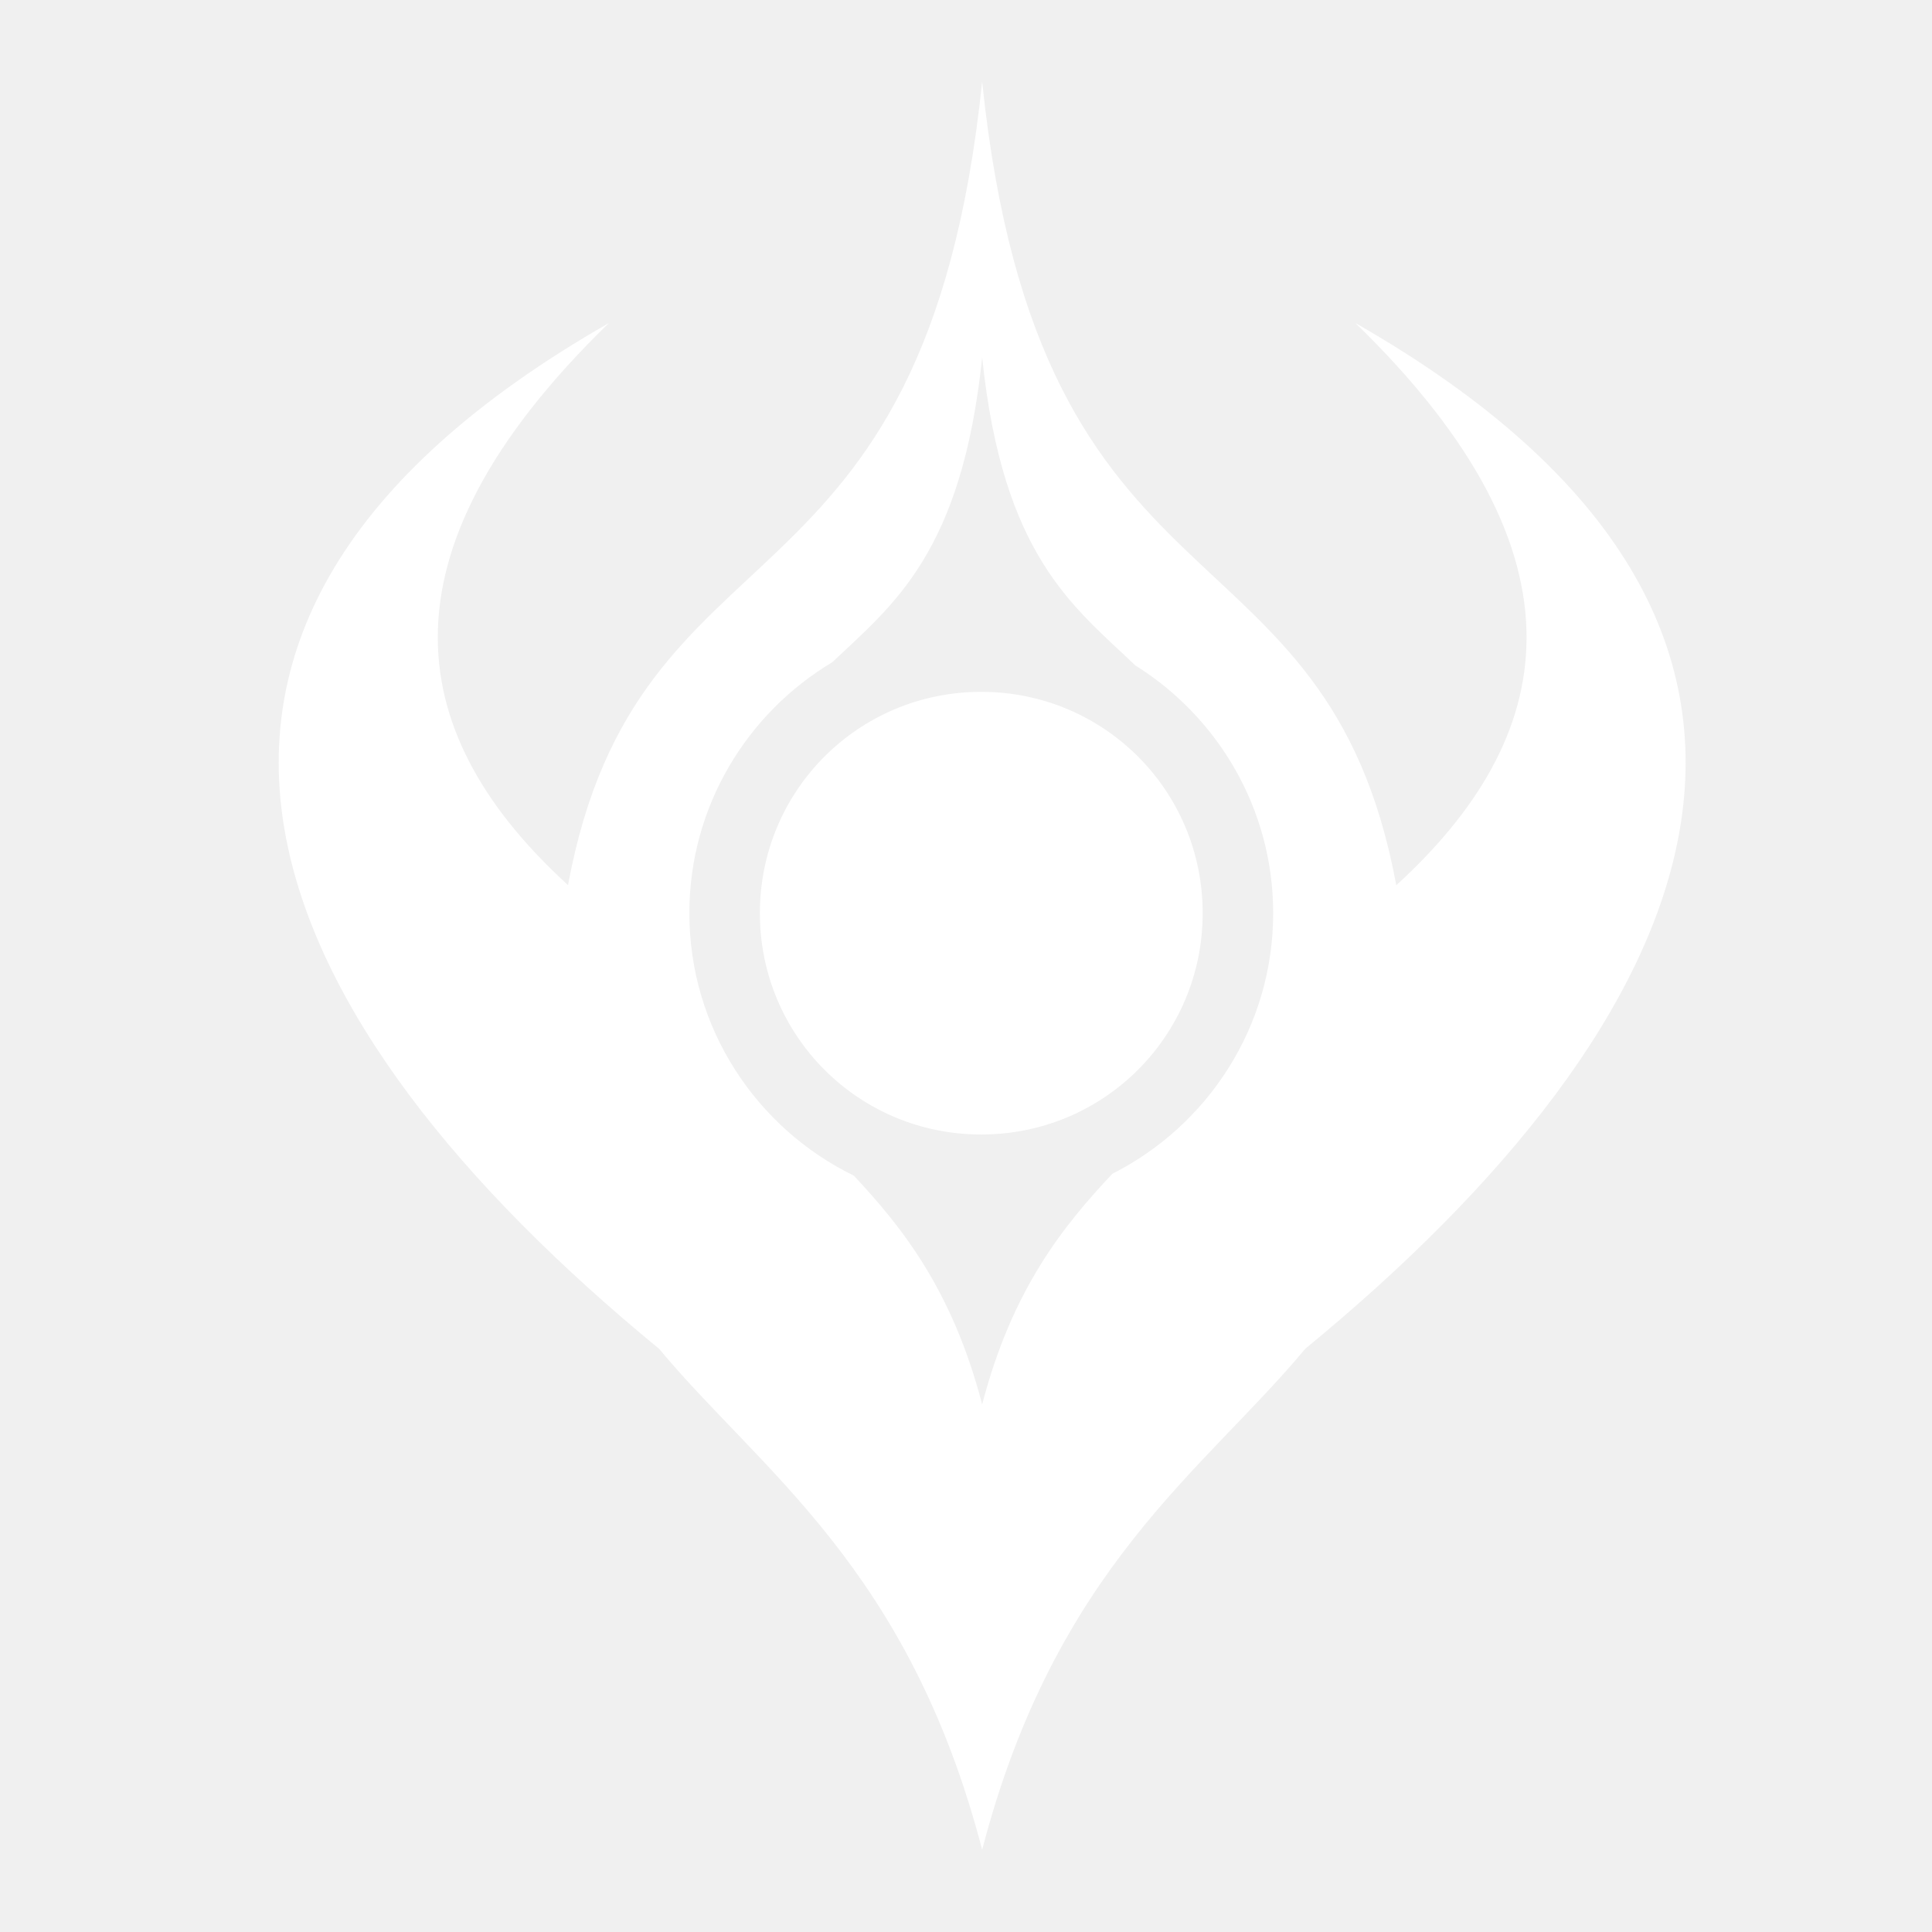
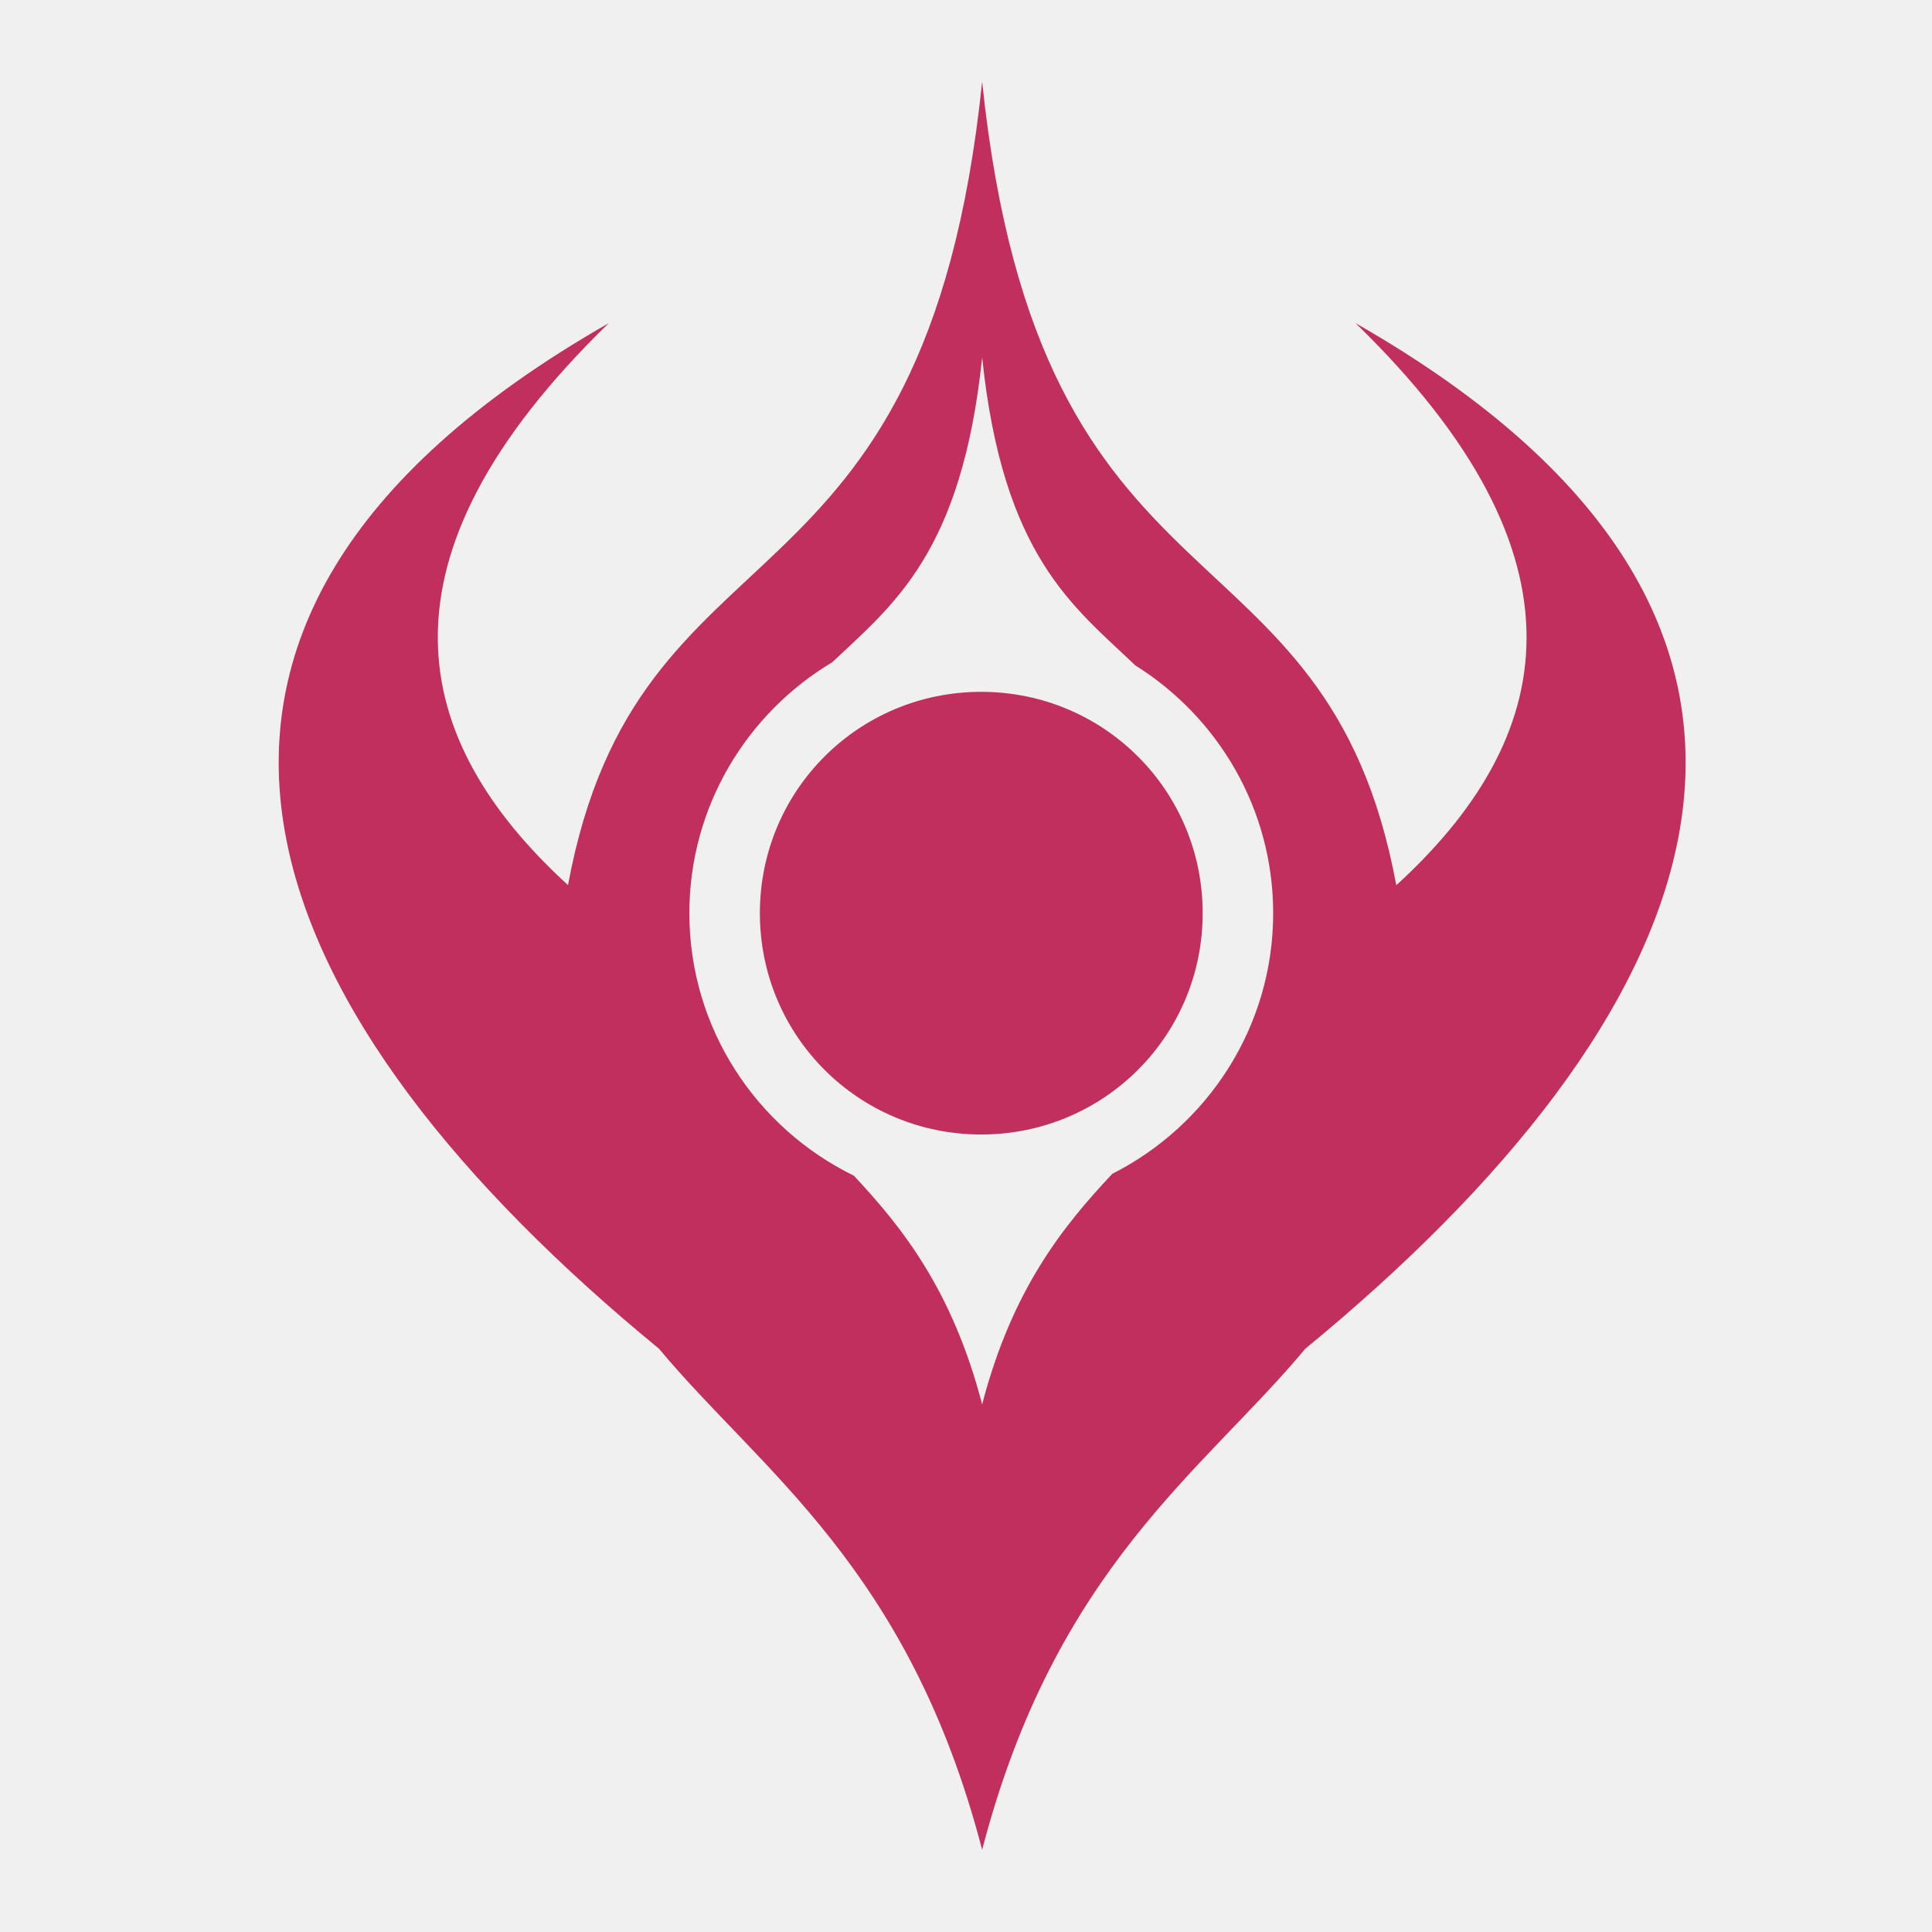
<svg xmlns="http://www.w3.org/2000/svg" viewBox="0 0 512 512" style="height: 512px; width: 512px;">
  <g class="" transform="translate(0,0)" style="">
-     <path d="M260.28 21.656c-15.214 146.58-91.146 112.617-109.75 212.906-42.198-38.566-53.434-86.512 10.814-148.937-142.44 81.374-91.17 186.01 13.312 271.813 26.894 32.327 66.16 57.977 85.625 132.78 19.467-74.803 58.734-100.452 85.626-132.78C450.39 271.634 501.66 166.998 359.22 85.625c64.258 62.435 53.03 110.4 10.81 148.97C351.44 134.268 275.5 168.25 260.28 21.654zm0 73.03c5.482 52.788 24.244 66.03 40.595 81.658 21.9 13.69 36.53 38.02 36.53 65.656 0 30.134-17.377 56.306-42.624 69.063-12.9 13.74-26.514 30.443-34.5 61.125-7.884-30.305-21.24-46.98-34-60.625-25.777-12.565-43.593-39.032-43.593-69.563 0-28.21 15.224-52.98 37.875-66.5 16.14-15.277 34.338-28.97 39.72-80.813zm-.25 88.658c-32.51 0-58.655 26.147-58.655 58.656 0 32.512 26.144 58.656 58.656 58.656 32.513 0 58.69-26.144 58.69-58.656 0-32.51-26.177-58.656-58.69-58.656z" fill="#fff" fill-opacity="1" />
+     <path d="M260.28 21.656c-15.214 146.58-91.146 112.617-109.75 212.906-42.198-38.566-53.434-86.512 10.814-148.937-142.44 81.374-91.17 186.01 13.312 271.813 26.894 32.327 66.16 57.977 85.625 132.78 19.467-74.803 58.734-100.452 85.626-132.78C450.39 271.634 501.66 166.998 359.22 85.625c64.258 62.435 53.03 110.4 10.81 148.97C351.44 134.268 275.5 168.25 260.28 21.654zm0 73.03c5.482 52.788 24.244 66.03 40.595 81.658 21.9 13.69 36.53 38.02 36.53 65.656 0 30.134-17.377 56.306-42.624 69.063-12.9 13.74-26.514 30.443-34.5 61.125-7.884-30.305-21.24-46.98-34-60.625-25.777-12.565-43.593-39.032-43.593-69.563 0-28.21 15.224-52.98 37.875-66.5 16.14-15.277 34.338-28.97 39.72-80.813zm-.25 88.658c-32.51 0-58.655 26.147-58.655 58.656 0 32.512 26.144 58.656 58.656 58.656 32.513 0 58.69-26.144 58.69-58.656 0-32.51-26.177-58.656-58.69-58.656z" fill="#C12F5F" fill-opacity="1" />
  </g>
</svg>
